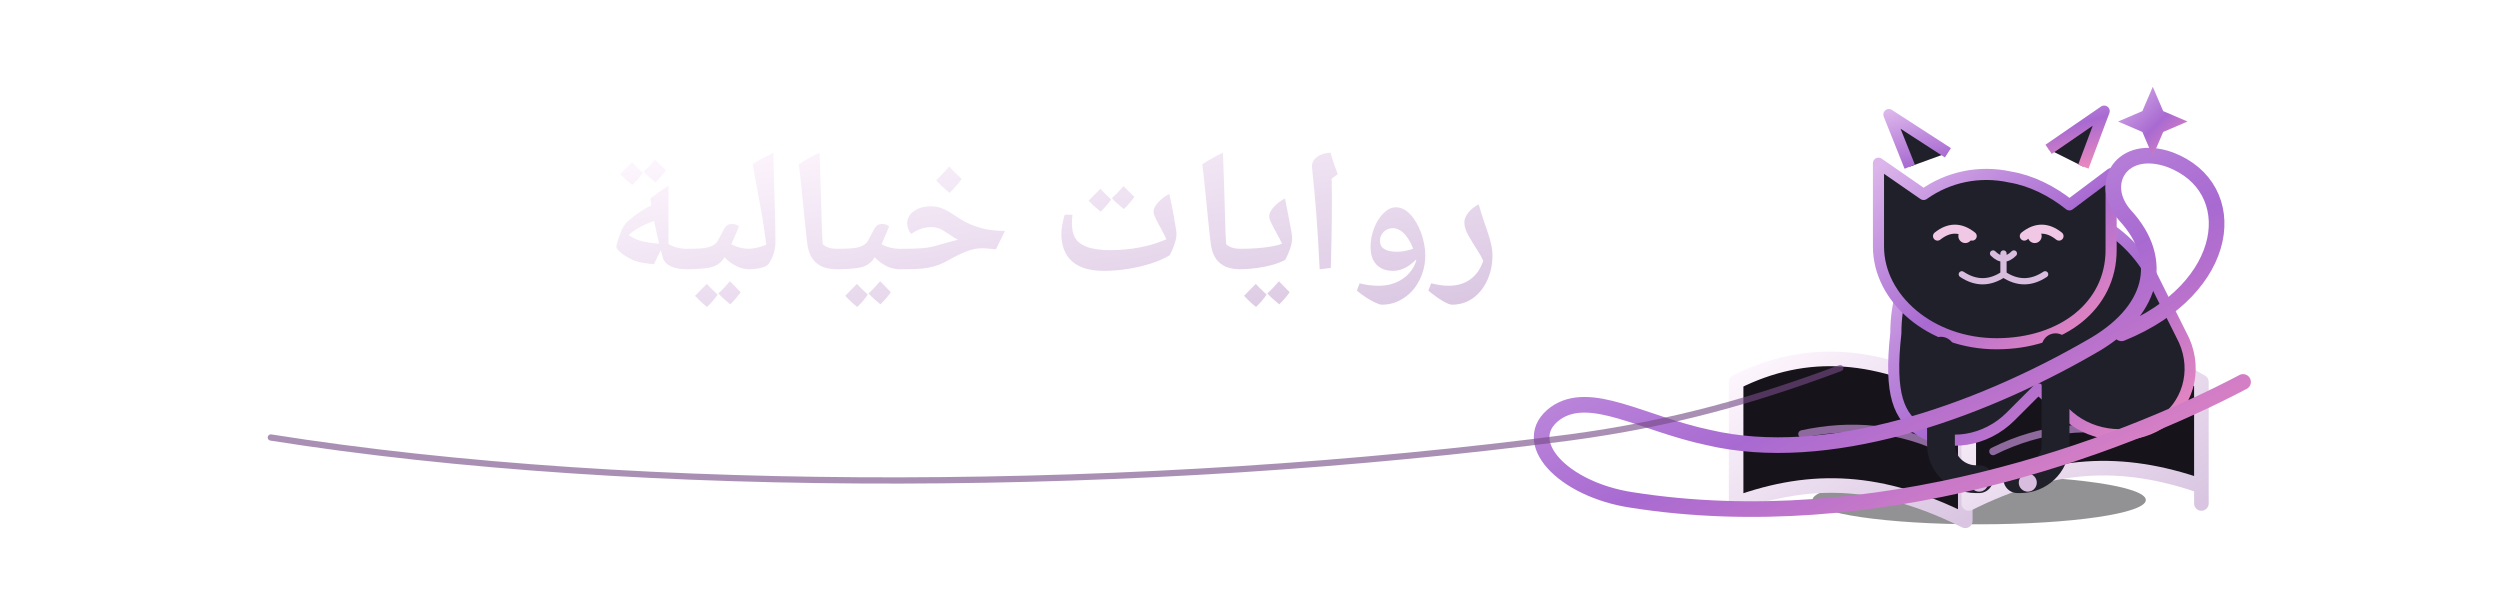
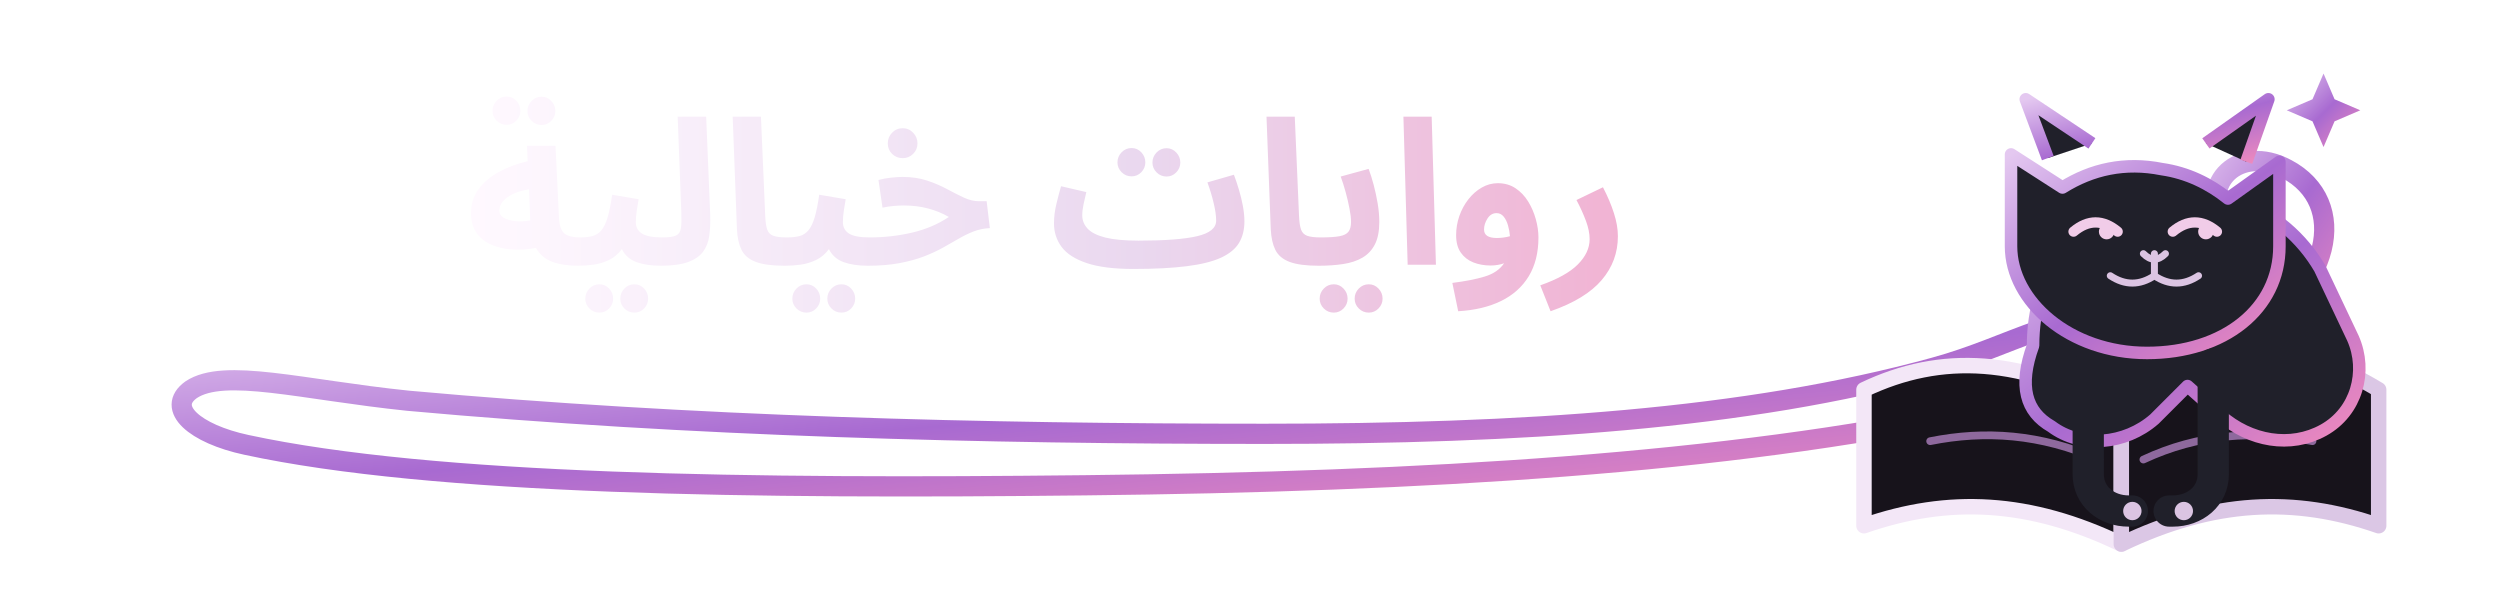
- <svg xmlns="http://www.w3.org/2000/svg" viewBox="0 0 720 170" role="img" aria-labelledby="title desc">
+ <svg xmlns="http://www.w3.org/2000/svg" viewBox="0 0 680 160" role="img" aria-labelledby="title desc">
  <defs>
    <linearGradient id="accent" x1="0" y1="0" x2="1" y2="1">
-       <stop offset="0" stop-color="#dcb6eb" />
-       <stop offset=".55" stop-color="#a86ad1" />
+       <stop offset="0" stop-color="#e4c8f0" />
+       <stop offset=".52" stop-color="#a86ad1" />
      <stop offset="1" stop-color="#f08bbd" />
    </linearGradient>
-     <linearGradient id="text" x1="0" y1="0" x2="1" y2="1">
-       <stop offset="0" stop-color="#fff8ff" />
-       <stop offset="1" stop-color="#d9c5e1" />
+     <linearGradient id="titleText" x1="0" y1="0" x2="1" y2="0">
+       <stop offset="0" stop-color="#fff9ff" />
+       <stop offset=".58" stop-color="#ead8ef" />
+       <stop offset="1" stop-color="#f1b3d3" />
    </linearGradient>
  </defs>
-   <g>
-     <text x="302" y="78" direction="rtl" unicode-bidi="plaintext" text-anchor="middle" font-family="Noto Naskh Arabic, Amiri, Noto Sans Arabic, serif" font-size="50" font-weight="700" fill="url(#text)">روايات خيالية</text>
+   <text x="285" y="72" direction="rtl" unicode-bidi="plaintext" text-anchor="middle" font-family="Noto Sans Arabic, Noto Naskh Arabic, Amiri, sans-serif" font-size="55" font-weight="800" letter-spacing="0" fill="url(#titleText)">روايات خيالية</text>
+   <path d="M586 85          C560 84 548 94 526 100          C475 114 414 118 344 118          C267 118 188 116 111 109          C82 106 61 100 52 106          C45 111 53 118 67 121          C118 132 205 133 295 132          C388 131 470 126 536 112" fill="none" stroke="url(#accent)" stroke-width="5.5" stroke-linecap="round" stroke-linejoin="round" />
+   <g transform="translate(500 12)">
+     <path d="M7 131V94c21-10 43-9 70 6v36c-25-12-47-13-70-5Z" fill="#17131b" stroke="#f3e7f7" stroke-width="4.2" stroke-linejoin="round" />
+     <path d="M147 131V94c-25-15-47-16-70-6v48c25-12 47-13 70-5Z" fill="#17131b" stroke="#dbc7e5" stroke-width="4.2" stroke-linejoin="round" />
+     <path d="M77 99v35" stroke="url(#accent)" stroke-width="3.8" stroke-linecap="round" />
+     <path d="M25 108c15-3 30-2 46 5M129 108c-16-3-31-2-46 5" fill="none" stroke="#8e699d" stroke-width="2.1" stroke-linecap="round" />
+     <path d="M108 82            C135 67 139 43 122 34            C109 27 98 38 105 49            C115 64 111 77 93 88" fill="none" stroke="url(#accent)" stroke-width="5.5" stroke-linecap="round" stroke-linejoin="round" />
+     <path d="M53 82c0-20 11-34 29-40 19-6 39 2 49 19l9 19c4 9 1 20-8 25-9 5-20 3-28-4l-9-8-9 9c-8 7-20 8-28 2-7-4-9-11-5-22Z" fill="#20202a" stroke="url(#accent)" stroke-width="3.4" stroke-linejoin="round" />
+     <path d="M47 55V30l14 9c8-5 17-7 27-5 7 1 13 4 18 8l14-10v23c0 17-15 29-36 29S47 70 47 55Z" fill="#20202a" stroke="url(#accent)" stroke-width="3.4" stroke-linejoin="round" />
+     <path d="M57 31 51 15l18 12M100 27l17-12-6 17" fill="#20202a" stroke="url(#accent)" stroke-width="3.4" stroke-linejoin="round" />
+     <path d="M64 51q6-5 12 0M91 51q6-5 12 0" fill="none" stroke="#f1cce8" stroke-width="2.8" stroke-linecap="round" />
+     <circle cx="73" cy="51" r="2.1" fill="#f1cce8" />
+     <circle cx="100" cy="51" r="2.1" fill="#f1cce8" />
+     <path d="M83 57q3 3 6 0M86 57v6M86 63q-6 4-12 0M86 63q6 4 12 0" fill="none" stroke="#dbc4e2" stroke-width="1.9" stroke-linecap="round" />
+     <path d="M68 88v29c0 6 5 10 11 10h1M102 87v30c0 6-5 10-11 10h-1" fill="none" stroke="#20202a" stroke-width="8.5" stroke-linecap="round" />
+     <circle cx="80" cy="127" r="2.5" fill="#dbc4e2" />
+     <circle cx="94" cy="127" r="2.5" fill="#dbc4e2" />
+     <path d="M132 8l3 7 7 3-7 3-3 7-3-7-7-3 7-3Z" fill="url(#accent)" />
  </g>
-   <g transform="translate(492 18)">
-     <ellipse cx="78" cy="126" rx="48" ry="7" fill="#0d0b11" opacity=".45" />
-     <path d="M8 127V92c20-10 41-9 66 5v35c-24-12-44-13-66-5Z" fill="#17131b" stroke="url(#text)" stroke-width="4.2" stroke-linejoin="round" />
-     <path d="M142 127V92c-24-14-44-15-67-5v40c24-12 44-13 67-5Z" fill="#17131b" stroke="url(#text)" stroke-width="4.2" stroke-linejoin="round" />
-     <path d="M75 97v30" stroke="url(#accent)" stroke-width="3.6" stroke-linecap="round" />
-     <path d="M27 107c14-3 28-2 42 5M124 107c-14-3-28-2-42 5" fill="none" stroke="#8e699d" stroke-width="2.2" stroke-linecap="round" />
-     <path d="M54 78c0-18 10-31 27-36 18-5 37 3 46 18l10 20c4 9 1 19-7 24-8 5-19 4-26-2l-9-8-8 8c-7 7-18 9-26 4-6-4-9-10-7-28Z" fill="#20202a" stroke="url(#accent)" stroke-width="3.2" stroke-linejoin="round" />
-     <path d="M49 53V29l13 9c7-5 16-7 25-5 6 1 12 4 17 8l12-9v22c0 16-14 27-33 27S49 68 49 53Z" fill="#20202a" stroke="url(#accent)" stroke-width="3.2" stroke-linejoin="round" />
-     <path d="M58 30 52 15l17 11M98 25l16-11-6 16" fill="#20202a" stroke="url(#accent)" stroke-width="3.2" stroke-linejoin="round" />
-     <path d="M66 50q5-4 10 0M91 50q5-4 10 0" fill="none" stroke="#f0c8e5" stroke-width="2.6" stroke-linecap="round" />
-     <circle cx="74" cy="50" r="2" fill="#f0c8e5" />
-     <circle cx="94" cy="50" r="2" fill="#f0c8e5" />
-     <path d="M82 55q3 3 6 0M85 55v6M85 61q-6 4-12 0M85 61q6 4 12 0" fill="none" stroke="#d9bddf" stroke-width="1.8" stroke-linecap="round" />
-     <path d="M67 83v27c0 6 5 10 10 10h1" fill="none" stroke="#20202a" stroke-width="8" stroke-linecap="round" />
-     <path d="M100 82v28c0 6-5 10-10 10h-1" fill="none" stroke="#20202a" stroke-width="8" stroke-linecap="round" />
-     <circle cx="78" cy="121" r="2.6" fill="#d9bddf" />
-     <circle cx="92" cy="121" r="2.6" fill="#d9bddf" />
-     <path d="M119 78            C151 65 154 36 133 28            C119 23 112 35 120 44            C132 57 128 72 110 82            C77 101 34 116 0 108            C-19 104 -34 94 -44 101            C-55 109 -42 123 -22 126            C48 137 118 111 154 92" fill="none" stroke="url(#accent)" stroke-width="4.5" stroke-linecap="round" stroke-linejoin="round" />
-     <path d="M128 7l3 7 7 3-7 3-3 7-3-7-7-3 7-3Z" fill="url(#accent)" />
-   </g>
-   <path d="M78 126          C185 143 330 142 452 126          C482 122 506 115 530 106" fill="none" stroke="#744b85" stroke-width="1.8" stroke-linecap="round" opacity=".62" />
</svg>
